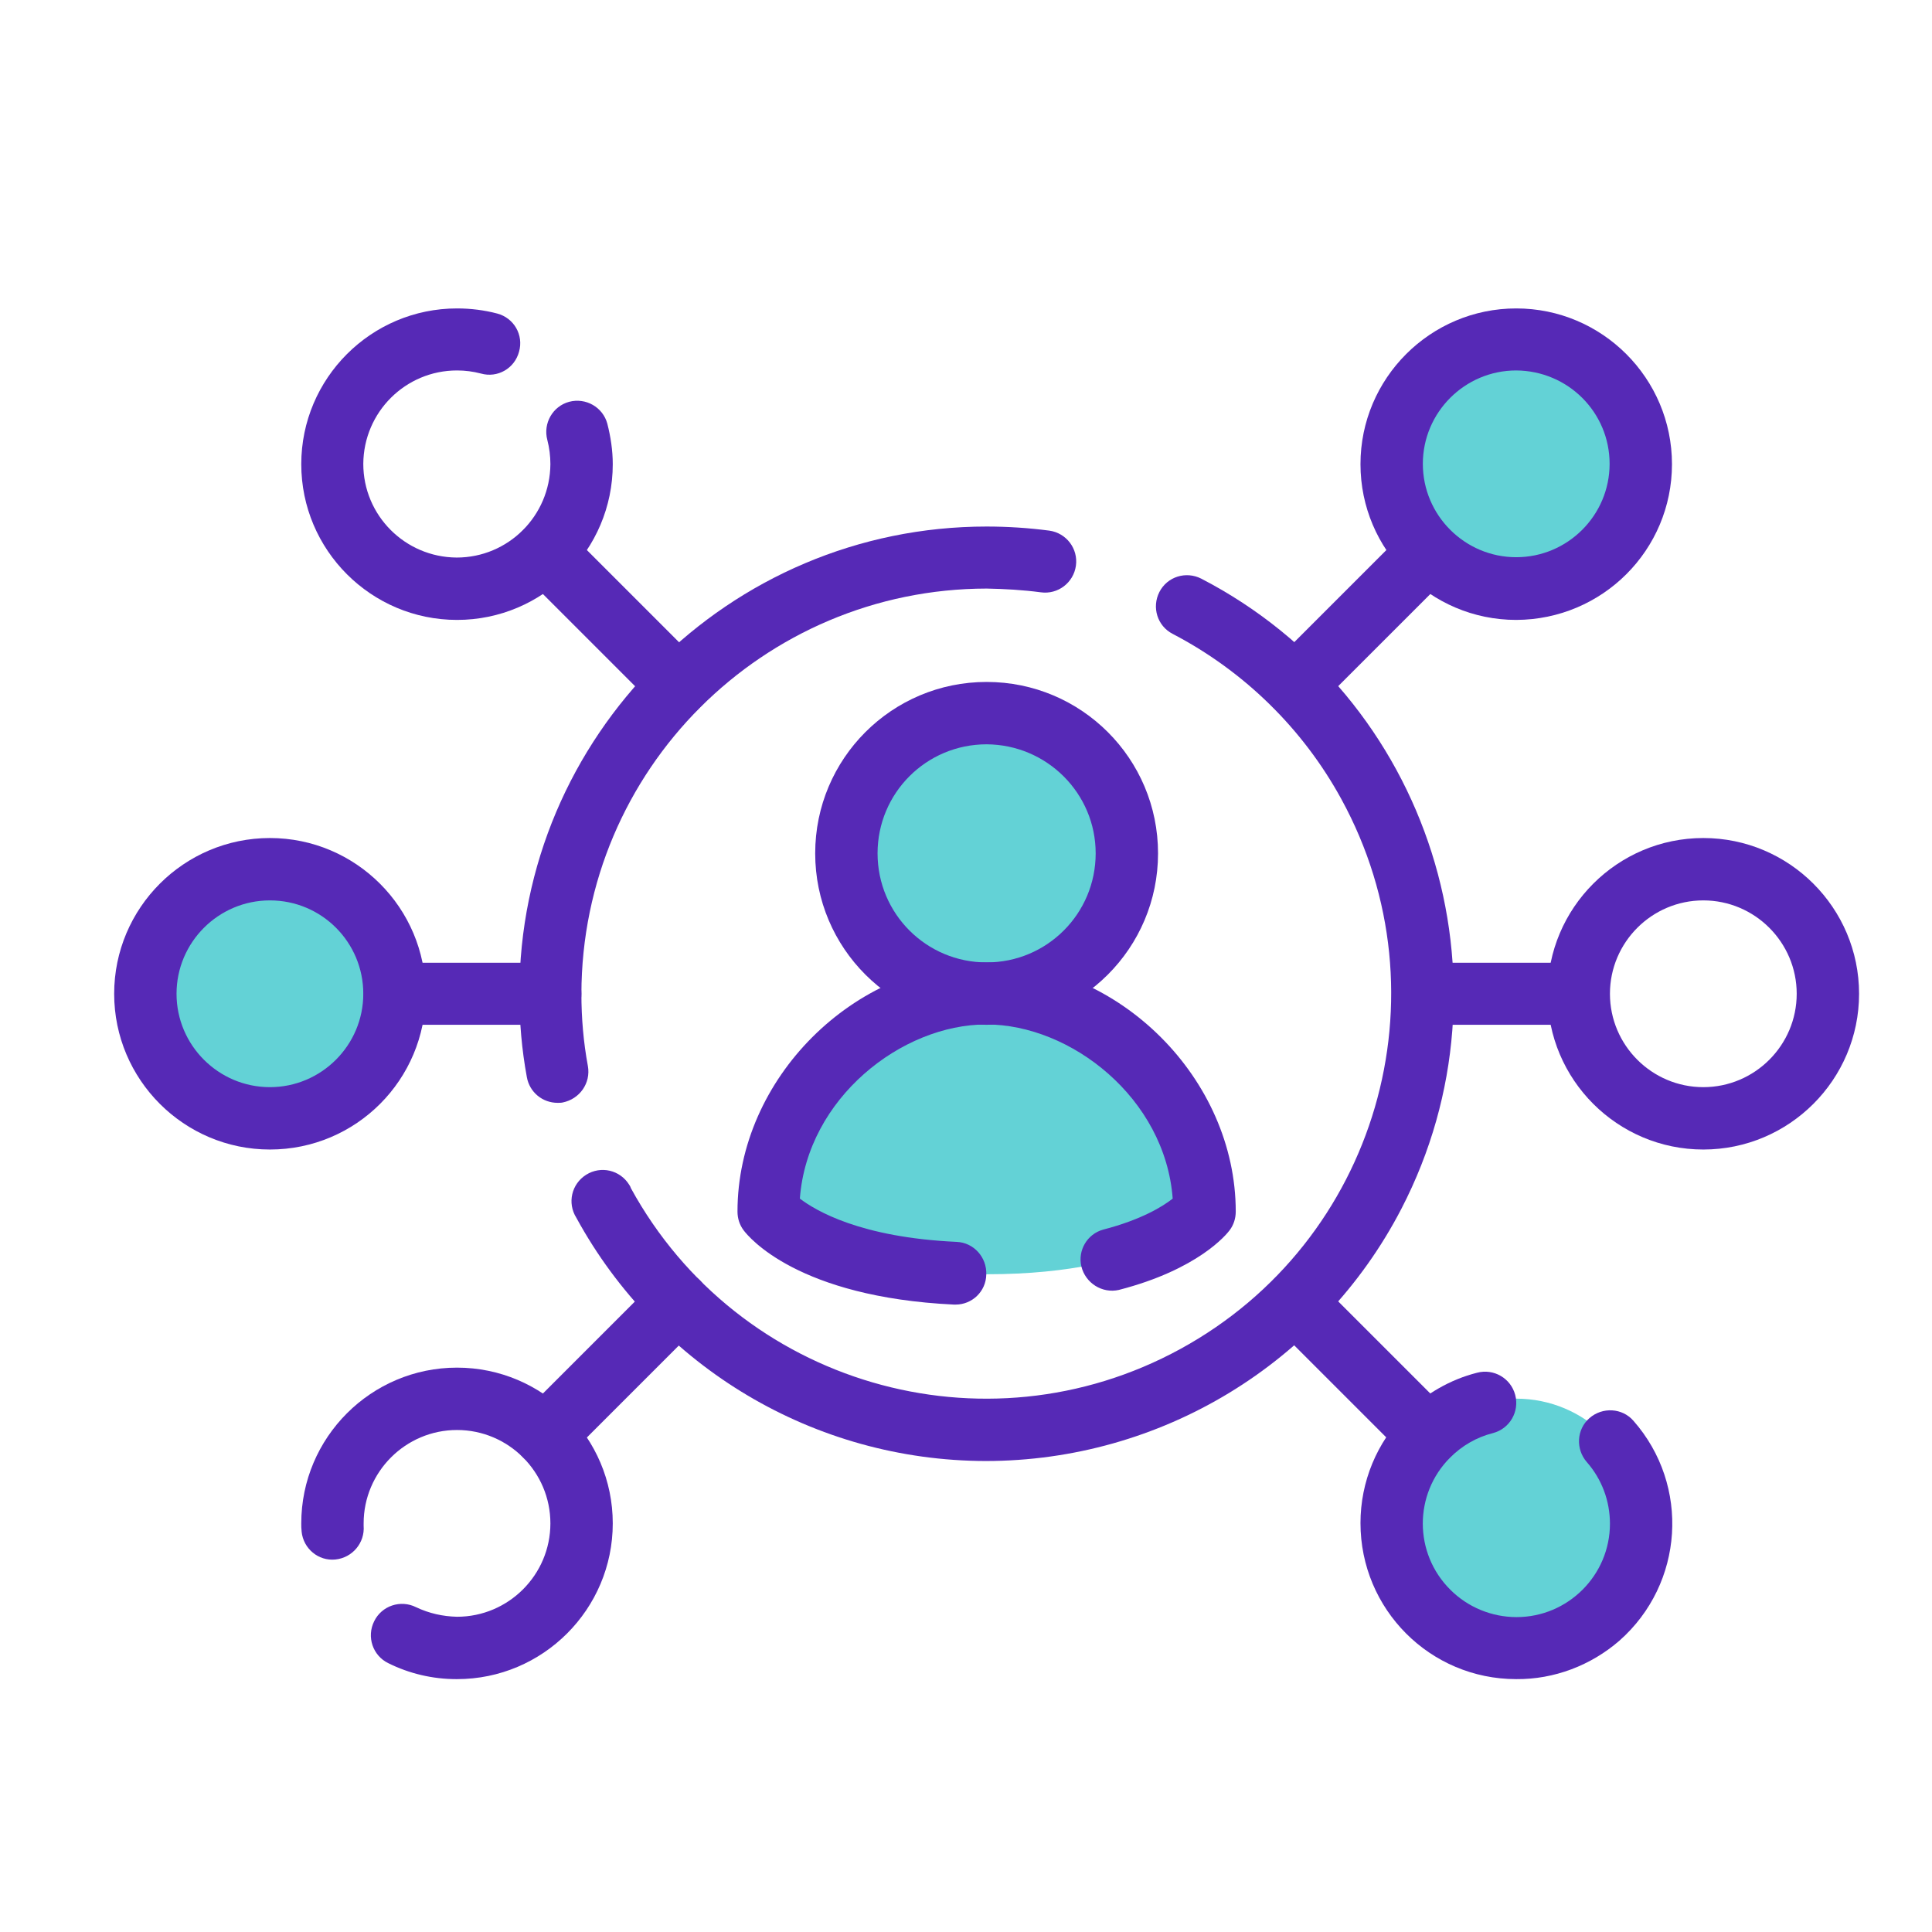
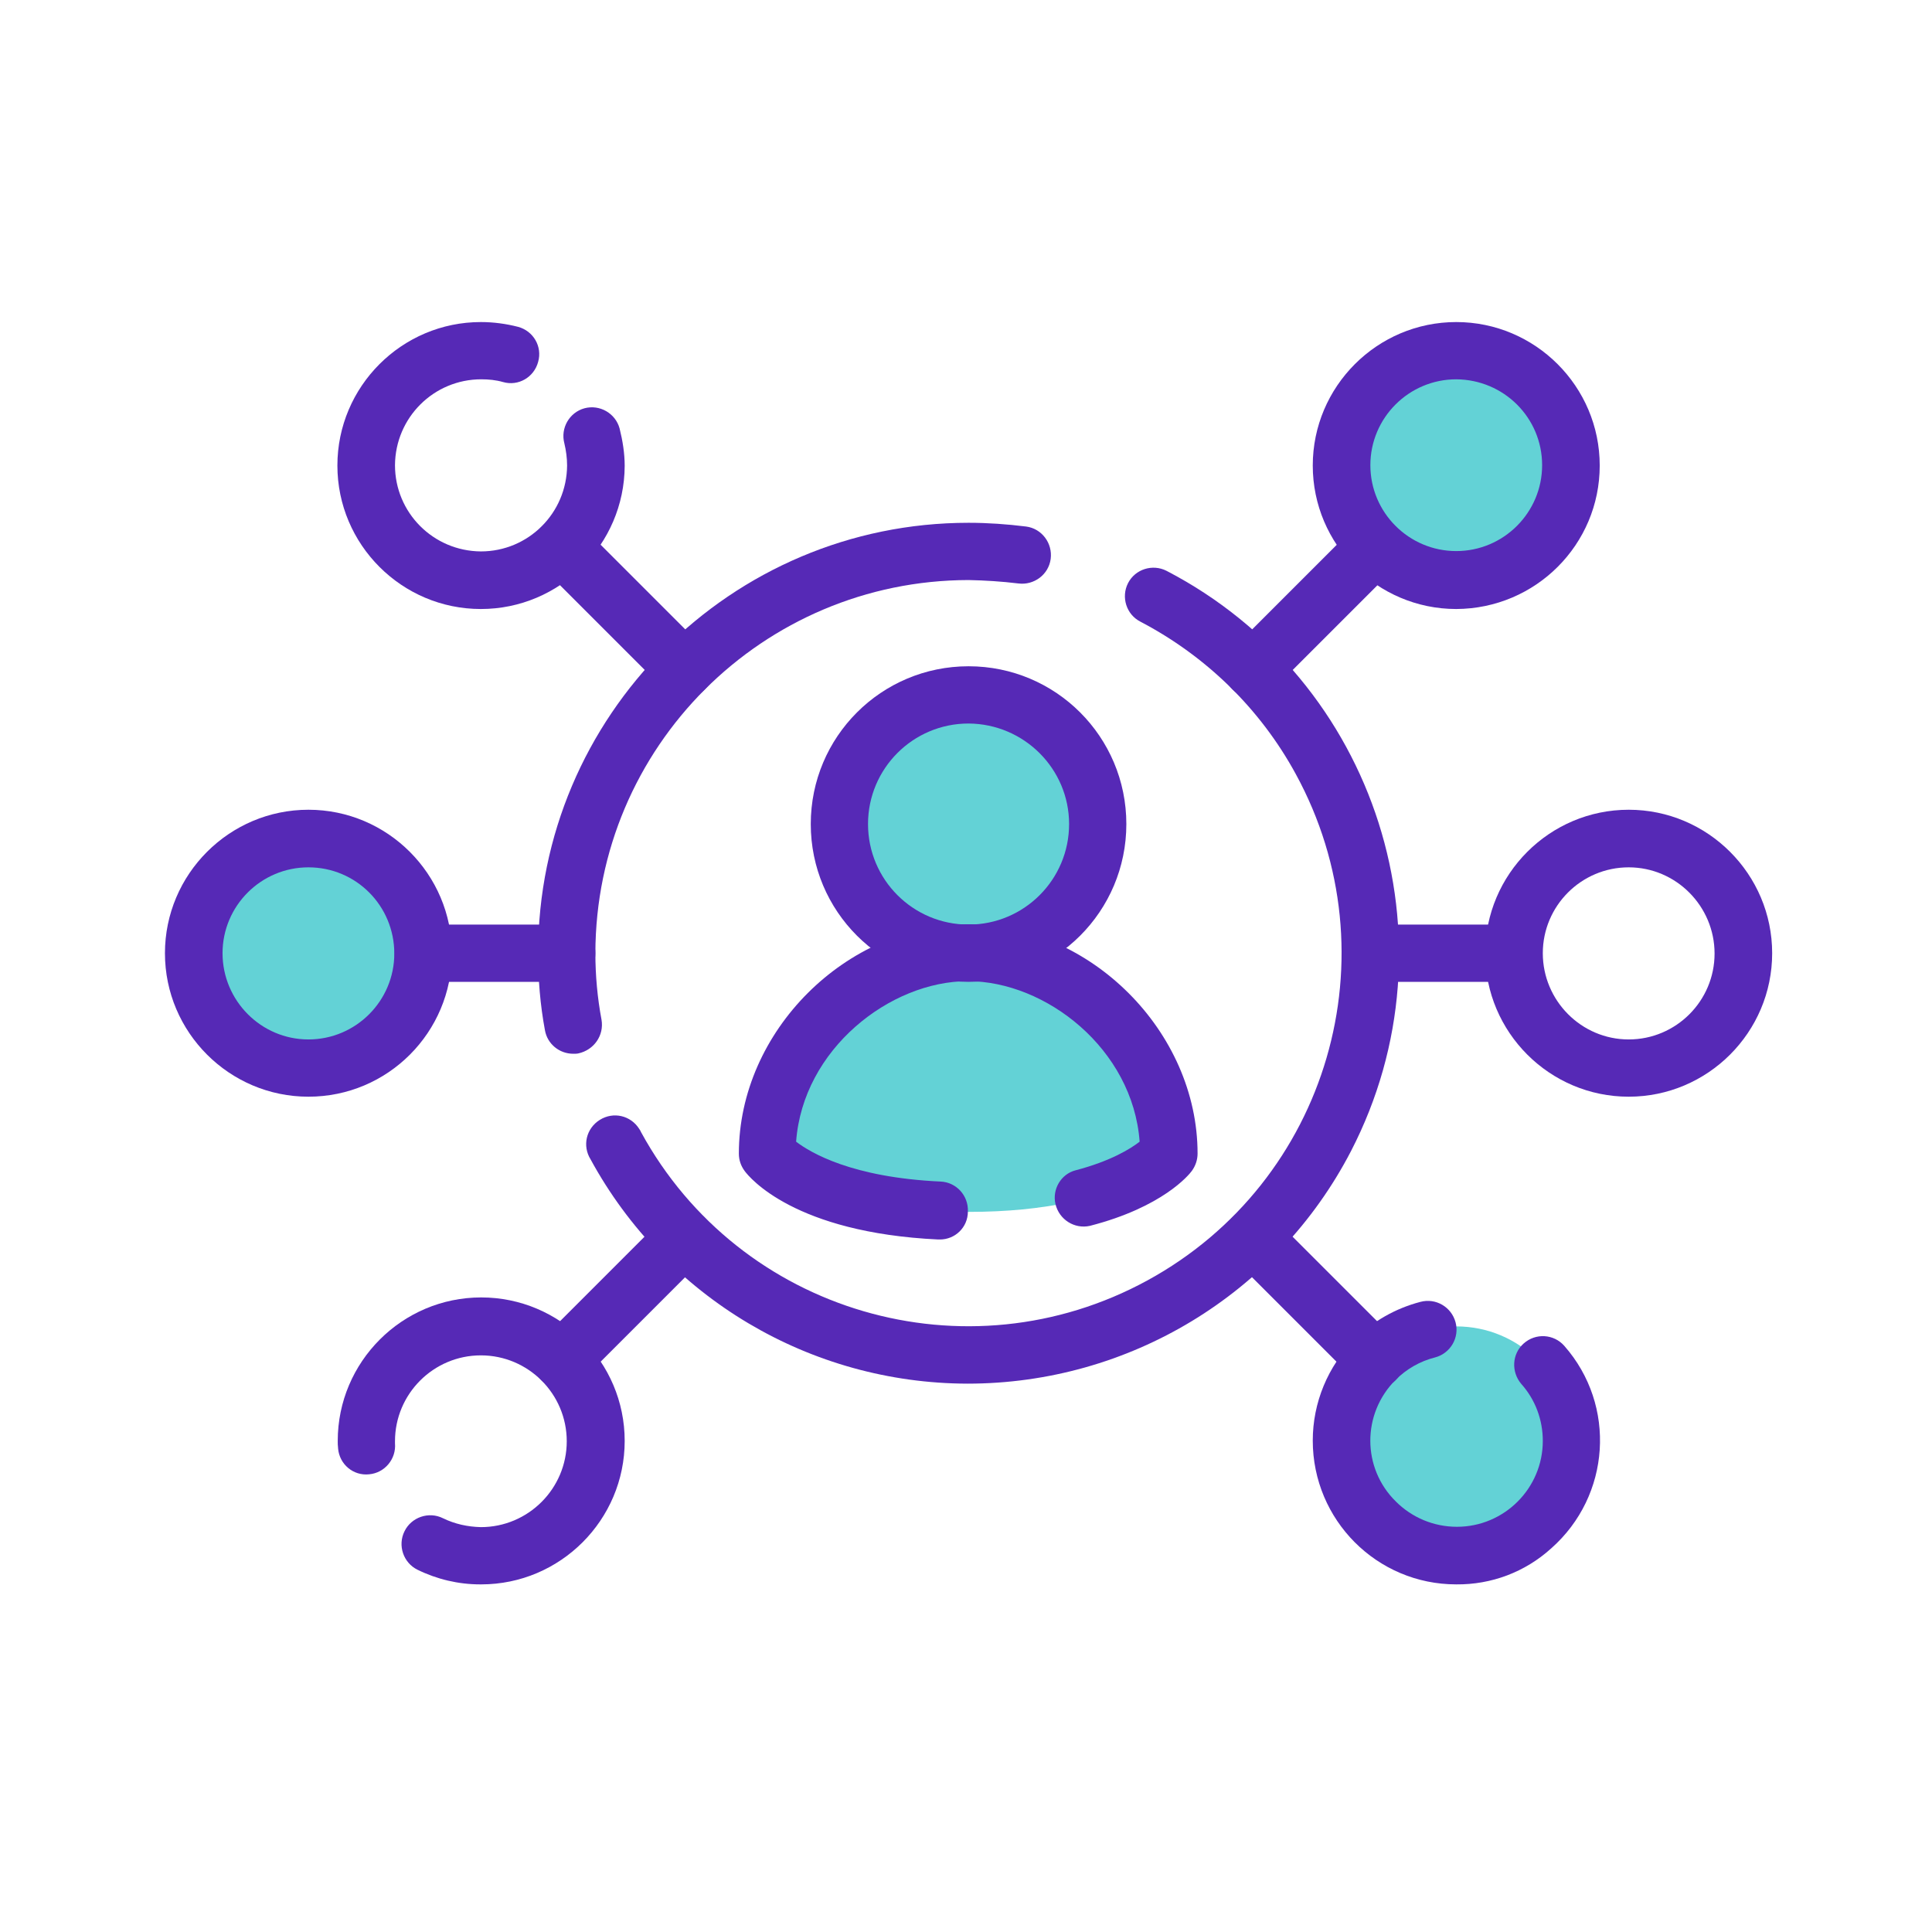
<svg xmlns="http://www.w3.org/2000/svg" version="1.1" id="Layer_1" x="0px" y="0px" viewBox="0 0 566.9 566.9" style="enable-background:new 0 0 566.9 566.9;" xml:space="preserve">
  <style type="text/css">
	.st0{fill:#63D2D6;}
	.st1{fill:#5629B6;}
</style>
-   <circle class="st0" cx="444.9" cy="136.2" r="36.6" />
-   <circle class="st0" cx="444.9" cy="447" r="36.6" />
-   <circle class="st0" cx="79.2" cy="291.6" r="36.6" />
-   <path class="st1" d="M289.2,428.7c-50.1-0.1-96.1-27.4-120.1-71.4c-2.7-4.3-1.4-9.9,2.9-12.6c4.3-2.7,9.9-1.4,12.6,2.9  c0.2,0.3,0.4,0.6,0.5,1c31.5,57.6,103.7,78.7,161.3,47.2s78.7-103.7,47.2-161.3c-11.3-20.7-28.6-37.6-49.5-48.5  c-4.5-2.3-6.2-7.8-3.9-12.3c2.3-4.5,7.8-6.2,12.3-3.9c67.1,34.8,93.5,117.7,58.7,184.9C387.6,400.2,340.5,428.7,289.2,428.7z" />
-   <path class="st1" d="M163.6,323.6c-4.4,0-8.2-3.1-9-7.5c-1.5-8.1-2.2-16.3-2.2-24.5c0-75.6,61.5-137.1,137.1-137.1  c6.1,0,12.3,0.4,18.4,1.2c5,0.7,8.5,5.3,7.8,10.3c-0.7,5-5.3,8.5-10.3,7.8c-5.3-0.7-10.6-1-15.9-1.1  c-65.6,0.1-118.8,53.2-118.9,118.9c0,7.1,0.6,14.2,1.9,21.2c0.9,5-2.4,9.7-7.4,10.7C164.7,323.6,164.1,323.6,163.6,323.6  L163.6,323.6z" />
-   <path class="st1" d="M444.9,181.9c-25.2,0-45.7-20.5-45.7-45.7c0-25.2,20.5-45.7,45.7-45.7c25.2,0,45.7,20.5,45.7,45.7v0  C490.6,161.4,470.2,181.8,444.9,181.9z M444.9,108.7c-15.1,0-27.4,12.3-27.4,27.4c0,15.1,12.3,27.4,27.4,27.4  c15.1,0,27.4-12.3,27.4-27.4C472.3,121,460.1,108.8,444.9,108.7z" />
-   <path class="st1" d="M499.8,337.3c-25.2,0-45.7-20.5-45.7-45.7c0-25.2,20.5-45.7,45.7-45.7s45.7,20.5,45.7,45.7c0,0,0,0,0,0  C545.5,316.8,525,337.3,499.8,337.3z M499.8,264.2c-15.1,0-27.4,12.3-27.4,27.4c0,15.1,12.3,27.4,27.4,27.4  c15.1,0,27.4-12.3,27.4-27.4C527.2,276.5,514.9,264.2,499.8,264.2L499.8,264.2z" />
-   <path class="st1" d="M444.9,492.7L444.9,492.7c-25.3,0-45.7-20.5-45.7-45.8c0-12.1,4.8-23.7,13.3-32.2c5.8-5.7,13-9.9,20.9-11.9  c4.9-1.3,9.9,1.6,11.2,6.5s-1.6,9.9-6.5,11.2c-4.8,1.2-9.1,3.7-12.6,7.2c-10.7,10.7-10.7,28.1,0.1,38.8c5.1,5.1,12.1,8,19.4,8l0,0  c15.1,0,27.4-12.3,27.4-27.4c0-6.7-2.4-13.1-6.8-18.1c-3.3-3.8-3-9.6,0.8-12.9s9.6-3,12.9,0.8c16.7,19,14.8,47.8-4.1,64.5  C466.8,488.7,456,492.8,444.9,492.7L444.9,492.7z" />
-   <path class="st1" d="M134.1,181.9c-25.2,0-45.7-20.5-45.7-45.7s20.5-45.7,45.7-45.7c4,0,8,0.5,11.8,1.5c4.9,1.3,7.8,6.3,6.4,11.2  c-1.3,4.9-6.3,7.8-11.2,6.4l0,0c-2.3-0.6-4.6-0.9-7-0.9c-15.1,0-27.4,12.2-27.5,27.4c0,15.1,12.2,27.4,27.4,27.5  c15.1,0,27.4-12.2,27.5-27.4c0,0,0,0,0,0c0-2.4-0.3-4.8-0.9-7.1c-1.3-4.9,1.6-9.9,6.4-11.2c4.9-1.3,9.9,1.6,11.2,6.4  c1,3.9,1.6,7.9,1.6,11.9C179.8,161.4,159.3,181.9,134.1,181.9z" />
-   <path class="st1" d="M79.2,337.3c-25.2,0-45.7-20.5-45.7-45.7s20.5-45.7,45.7-45.7c25.2,0,45.7,20.5,45.7,45.7  C124.9,316.8,104.5,337.3,79.2,337.3z M79.2,264.2c-15.1,0-27.4,12.3-27.4,27.4S64.1,319,79.2,319s27.4-12.3,27.4-27.4l0,0  C106.6,276.5,94.4,264.2,79.2,264.2L79.2,264.2z" />
-   <path class="st1" d="M133.9,492.7c-6.9,0-13.8-1.6-20-4.7c-4.5-2.2-6.4-7.7-4.1-12.3c2.2-4.5,7.7-6.4,12.3-4.1  c3.8,1.8,7.8,2.7,12,2.8c15.1,0,27.4-12.3,27.4-27.4c0-15.1-12.3-27.4-27.4-27.4c-15.1,0-27.4,12.3-27.4,27.4c0,0.2,0,0.5,0,0.7  c0.4,5-3.3,9.4-8.3,9.9c-5,0.5-9.4-3.2-9.9-8.2c0,0,0,0,0-0.1c-0.1-0.8-0.1-1.5-0.1-2.3c0-25.2,20.5-45.7,45.7-45.7  c25.2,0,45.7,20.5,45.7,45.7c0,25.2-20.5,45.7-45.7,45.7c0,0,0,0,0,0L133.9,492.7z" />
-   <path class="st1" d="M161.5,300.7h-45.7c-5.1,0-9.1-4.1-9.1-9.1c0-5.1,4.1-9.1,9.1-9.1h45.7c5.1,0,9.1,4.1,9.1,9.1  C170.6,296.6,166.6,300.7,161.5,300.7L161.5,300.7z" />
-   <path class="st1" d="M199,210.2c-2.4,0-4.7-1-6.5-2.7l-39-39c-3.6-3.6-3.6-9.4,0-12.9s9.4-3.6,12.9,0l39,39c3.6,3.6,3.6,9.4,0,12.9  C203.8,209.3,201.4,210.2,199,210.2z" />
-   <path class="st1" d="M159.9,430.3c-5,0-9.1-4.1-9.1-9.1c0-2.4,1-4.8,2.7-6.5l39-39c3.6-3.6,9.4-3.6,12.9,0s3.6,9.4,0,12.9l-39,39  C164.7,429.3,162.4,430.3,159.9,430.3z" />
-   <path class="st1" d="M463.2,300.7h-45.7c-5.1,0-9.1-4.1-9.1-9.1c0-5.1,4.1-9.1,9.1-9.1h45.7c5.1,0,9.1,4.1,9.1,9.1  C472.4,296.6,468.3,300.7,463.2,300.7L463.2,300.7z" />
-   <path class="st1" d="M380,210.2c-5,0-9.1-4.1-9.1-9.1c0-2.4,1-4.8,2.7-6.5l39-39c3.6-3.6,9.4-3.6,12.9,0s3.6,9.4,0,12.9l-39,39  C384.8,209.3,382.4,210.2,380,210.2z" />
-   <path class="st1" d="M419.1,430.3c-2.4,0-4.7-1-6.5-2.7l-39-39c-3.6-3.6-3.6-9.4,0-12.9s9.4-3.6,12.9,0l39,39  c3.6,3.6,3.6,9.4,0,12.9C423.8,429.3,421.5,430.3,419.1,430.3L419.1,430.3z" />
-   <ellipse transform="matrix(0.1602 -0.9871 0.9871 0.1602 -4.0987 496.1026)" class="st0" cx="289.5" cy="250.5" rx="41.1" ry="41.1" />
-   <path class="st0" d="M225.5,355.6c0-35.4,32-64,64-64s64,28.6,64,64c0,0-13.7,18.3-64,18.3S225.5,355.6,225.5,355.6z" />
-   <path class="st1" d="M289.5,300.7c-27.8,0-50.3-22.5-50.3-50.3s22.5-50.3,50.3-50.3c27.8,0,50.3,22.5,50.3,50.3  C339.8,278.2,317.3,300.7,289.5,300.7z M289.5,218.4c-17.7,0-32,14.3-32,32s14.3,32,32,32s32-14.3,32-32  C321.5,232.8,307.2,218.5,289.5,218.4L289.5,218.4z" />
-   <path class="st1" d="M280.4,382.8h-0.5c-45.8-2.2-60.2-19.8-61.7-21.8c-1.2-1.6-1.8-3.5-1.8-5.5c0-39,34.2-73.1,73.1-73.1  s73.1,34.2,73.1,73.1c0,2-0.6,3.9-1.8,5.5c-0.9,1.2-9.2,11.5-32.5,17.5c-4.9,1.1-9.8-2-11-6.9c-1.1-4.7,1.7-9.5,6.4-10.8  c11.2-2.9,17.5-6.8,20.4-9.1c-2.2-29.5-29.9-51.1-54.7-51.1s-52.5,21.6-54.7,51.1c4.6,3.5,17.7,11.4,46,12.7c5,0.2,8.9,4.5,8.7,9.6  C289.3,379,285.2,382.8,280.4,382.8L280.4,382.8z" />
+   <circle class="st0" cx="427.3" cy="136.6" r="33.7" />
+   <circle class="st0" cx="427.3" cy="422.9" r="33.7" />
+   <circle class="st0" cx="90.5" cy="279.7" r="33.7" />
+   <path class="st1" d="M283.9,406c-46.1-0.1-88.5-25.2-110.6-65.8c-2.5-4-1.3-9.1,2.7-11.6c4-2.5,9.1-1.3,11.6,2.7  c0.2,0.3,0.4,0.6,0.5,0.9c29,53.1,95.5,72.5,148.6,43.5c53.1-29,72.5-95.5,43.5-148.6c-10.4-19.1-26.3-34.6-45.6-44.7  c-4.1-2.1-5.7-7.2-3.6-11.3c2.1-4.1,7.2-5.7,11.3-3.6c61.8,32.1,86.1,108.4,54.1,170.3C374.6,379.8,331.2,406,283.9,406z" />
+   <path class="st1" d="M168.2,309.2c-4.1,0-7.6-2.9-8.3-6.9c-1.4-7.5-2-15-2-22.6c0-69.6,56.6-126.3,126.3-126.3  c5.6,0,11.3,0.4,16.9,1.1c4.6,0.6,7.8,4.9,7.2,9.5c-0.6,4.6-4.9,7.8-9.5,7.2c-4.9-0.6-9.8-0.9-14.6-1  c-60.4,0.1-109.4,49-109.5,109.5c0,6.5,0.6,13.1,1.8,19.5c0.8,4.6-2.2,8.9-6.8,9.9C169.3,309.2,168.7,309.2,168.2,309.2L168.2,309.2  z" />
+   <path class="st1" d="M427.3,178.7c-23.2,0-42.1-18.9-42.1-42.1s18.9-42.1,42.1-42.1c23.2,0,42.1,18.9,42.1,42.1l0,0  C469.4,159.8,450.6,178.6,427.3,178.7z M427.3,111.3c-13.9,0-25.2,11.3-25.2,25.2s11.3,25.2,25.2,25.2s25.2-11.3,25.2-25.2  S441.3,111.4,427.3,111.3z" />
+   <path class="st1" d="M477.9,321.8c-23.2,0-42.1-18.9-42.1-42.1c0-23.2,18.9-42.1,42.1-42.1c23.2,0,42.1,18.9,42.1,42.1l0,0  C520,302.9,501.1,321.8,477.9,321.8z M477.9,254.5c-13.9,0-25.2,11.3-25.2,25.2S464,305,477.9,305s25.2-11.3,25.2-25.2  S491.8,254.5,477.9,254.5L477.9,254.5z" />
+   <path class="st1" d="M427.3,464.9L427.3,464.9c-23.3,0-42.1-18.9-42.1-42.2c0-11.1,4.4-21.8,12.3-29.7c5.3-5.3,12-9.1,19.3-11  c4.5-1.2,9.1,1.5,10.3,6c1.2,4.5-1.5,9.1-6,10.3c-4.4,1.1-8.4,3.4-11.6,6.6c-9.9,9.9-9.9,25.9,0.1,35.7c4.7,4.7,11.1,7.4,17.9,7.4  l0,0c13.9,0,25.2-11.3,25.2-25.2c0-6.2-2.2-12.1-6.3-16.7c-3-3.5-2.8-8.8,0.7-11.9s8.8-2.8,11.9,0.7c15.4,17.5,13.6,44-3.8,59.4  C447.5,461.3,437.6,465,427.3,464.9L427.3,464.9z" />
+   <path class="st1" d="M141.1,178.7c-23.2,0-42.1-18.9-42.1-42.1s18.9-42.1,42.1-42.1c3.7,0,7.4,0.5,10.9,1.4  c4.5,1.2,7.2,5.8,5.9,10.3c-1.2,4.5-5.8,7.2-10.3,5.9l0,0c-2.1-0.6-4.2-0.8-6.4-0.8c-13.9,0-25.2,11.2-25.3,25.2  c0,13.9,11.2,25.2,25.2,25.3c13.9,0,25.2-11.2,25.3-25.2l0,0c0-2.2-0.3-4.4-0.8-6.5c-1.2-4.5,1.5-9.1,5.9-10.3  c4.5-1.2,9.1,1.5,10.3,5.9c0.9,3.6,1.5,7.3,1.5,11C183.2,159.8,164.3,178.7,141.1,178.7z" />
+   <path class="st1" d="M90.5,321.8c-23.2,0-42.1-18.9-42.1-42.1c0-23.2,18.9-42.1,42.1-42.1s42.1,18.9,42.1,42.1  C132.6,302.9,113.8,321.8,90.5,321.8z M90.5,254.5c-13.9,0-25.2,11.3-25.2,25.2S76.6,305,90.5,305s25.2-11.3,25.2-25.2l0,0  C115.7,265.8,104.5,254.5,90.5,254.5L90.5,254.5z" />
+   <path class="st1" d="M140.9,464.9c-6.4,0-12.7-1.5-18.4-4.3c-4.1-2-5.9-7.1-3.8-11.3c2-4.1,7.1-5.9,11.3-3.8  c3.5,1.7,7.2,2.5,11.1,2.6c13.9,0,25.2-11.3,25.2-25.2c0-13.9-11.3-25.2-25.2-25.2c-13.9,0-25.2,11.3-25.2,25.2c0,0.2,0,0.5,0,0.6  c0.4,4.6-3,8.7-7.6,9.1c-4.6,0.5-8.7-2.9-9.1-7.6c0,0,0,0,0-0.1c-0.1-0.7-0.1-1.4-0.1-2.1c0-23.2,18.9-42.1,42.1-42.1  s42.1,18.9,42.1,42.1c0,23.2-18.9,42.1-42.1,42.1l0,0H140.9z" />
+   <path class="st1" d="M166.3,288.1h-42.1c-4.7,0-8.4-3.8-8.4-8.4c0-4.7,3.8-8.4,8.4-8.4h42.1c4.7,0,8.4,3.8,8.4,8.4  S171,288.1,166.3,288.1L166.3,288.1z" />
+   <path class="st1" d="M200.9,204.8c-2.2,0-4.3-0.9-6-2.5l-35.9-35.9c-3.3-3.3-3.3-8.7,0-11.9c3.3-3.2,8.7-3.3,11.9,0l35.9,35.9  c3.3,3.3,3.3,8.7,0,11.9C205.3,203.9,203.1,204.8,200.9,204.8z" />
+   <path class="st1" d="M164.8,407.5c-4.6,0-8.4-3.8-8.4-8.4c0-2.2,0.9-4.4,2.5-6l35.9-35.9c3.3-3.3,8.7-3.3,11.9,0  c3.2,3.3,3.3,8.7,0,11.9L170.8,405C169.3,406.6,167.1,407.5,164.8,407.5z" />
+   <path class="st1" d="M444.2,288.1h-42.1c-4.7,0-8.4-3.8-8.4-8.4c0-4.7,3.8-8.4,8.4-8.4h42.1c4.7,0,8.4,3.8,8.4,8.4  C452.7,284.3,448.9,288.1,444.2,288.1L444.2,288.1z" />
+   <path class="st1" d="M367.6,204.8c-4.6,0-8.4-3.8-8.4-8.4c0-2.2,0.9-4.4,2.5-6l35.9-35.9c3.3-3.3,8.7-3.3,11.9,0  c3.2,3.3,3.3,8.7,0,11.9l-35.9,35.9C372,203.9,369.8,204.8,367.6,204.8z" />
+   <path class="st1" d="M403.6,407.5c-2.2,0-4.3-0.9-6-2.5l-35.9-35.9c-3.3-3.3-3.3-8.7,0-11.9c3.3-3.2,8.7-3.3,11.9,0l35.9,35.9  c3.3,3.3,3.3,8.7,0,11.9C407.9,406.6,405.8,407.5,403.6,407.5L403.6,407.5z" />
+   <ellipse class="st0" cx="284.3" cy="241.8" rx="37.9" ry="37.9" />
+   <path class="st0" d="M225.3,338.7c0-32.6,29.5-58.9,58.9-58.9s58.9,26.3,58.9,58.9c0,0-12.6,16.9-58.9,16.9S225.3,338.7,225.3,338.7  z" />
+   <path class="st1" d="M284.2,288.1c-25.6,0-46.3-20.7-46.3-46.3c0-25.6,20.7-46.3,46.3-46.3c25.6,0,46.3,20.7,46.3,46.3  C330.5,267.4,309.8,288.1,284.2,288.1z M284.2,212.3c-16.3,0-29.5,13.2-29.5,29.5c0,16.3,13.2,29.5,29.5,29.5  c16.3,0,29.5-13.2,29.5-29.5C313.7,225.6,300.5,212.4,284.2,212.3L284.2,212.3z" />
+   <path class="st1" d="M275.8,363.7h-0.5c-42.2-2-55.4-18.2-56.8-20.1c-1.1-1.5-1.7-3.2-1.7-5.1c0-35.9,31.5-67.3,67.3-67.3  s67.3,31.5,67.3,67.3c0,1.8-0.6,3.6-1.7,5.1c-0.8,1.1-8.5,10.6-29.9,16.1c-4.5,1-9-1.8-10.1-6.4c-1-4.3,1.6-8.8,5.9-9.9  c10.3-2.7,16.1-6.3,18.8-8.4c-2-27.2-27.5-47.1-50.4-47.1c-22.8,0-48.4,19.9-50.4,47.1c4.2,3.2,16.3,10.5,42.4,11.7  c4.6,0.2,8.2,4.1,8,8.8C284,360.2,280.2,363.7,275.8,363.7L275.8,363.7z" />
</svg>
